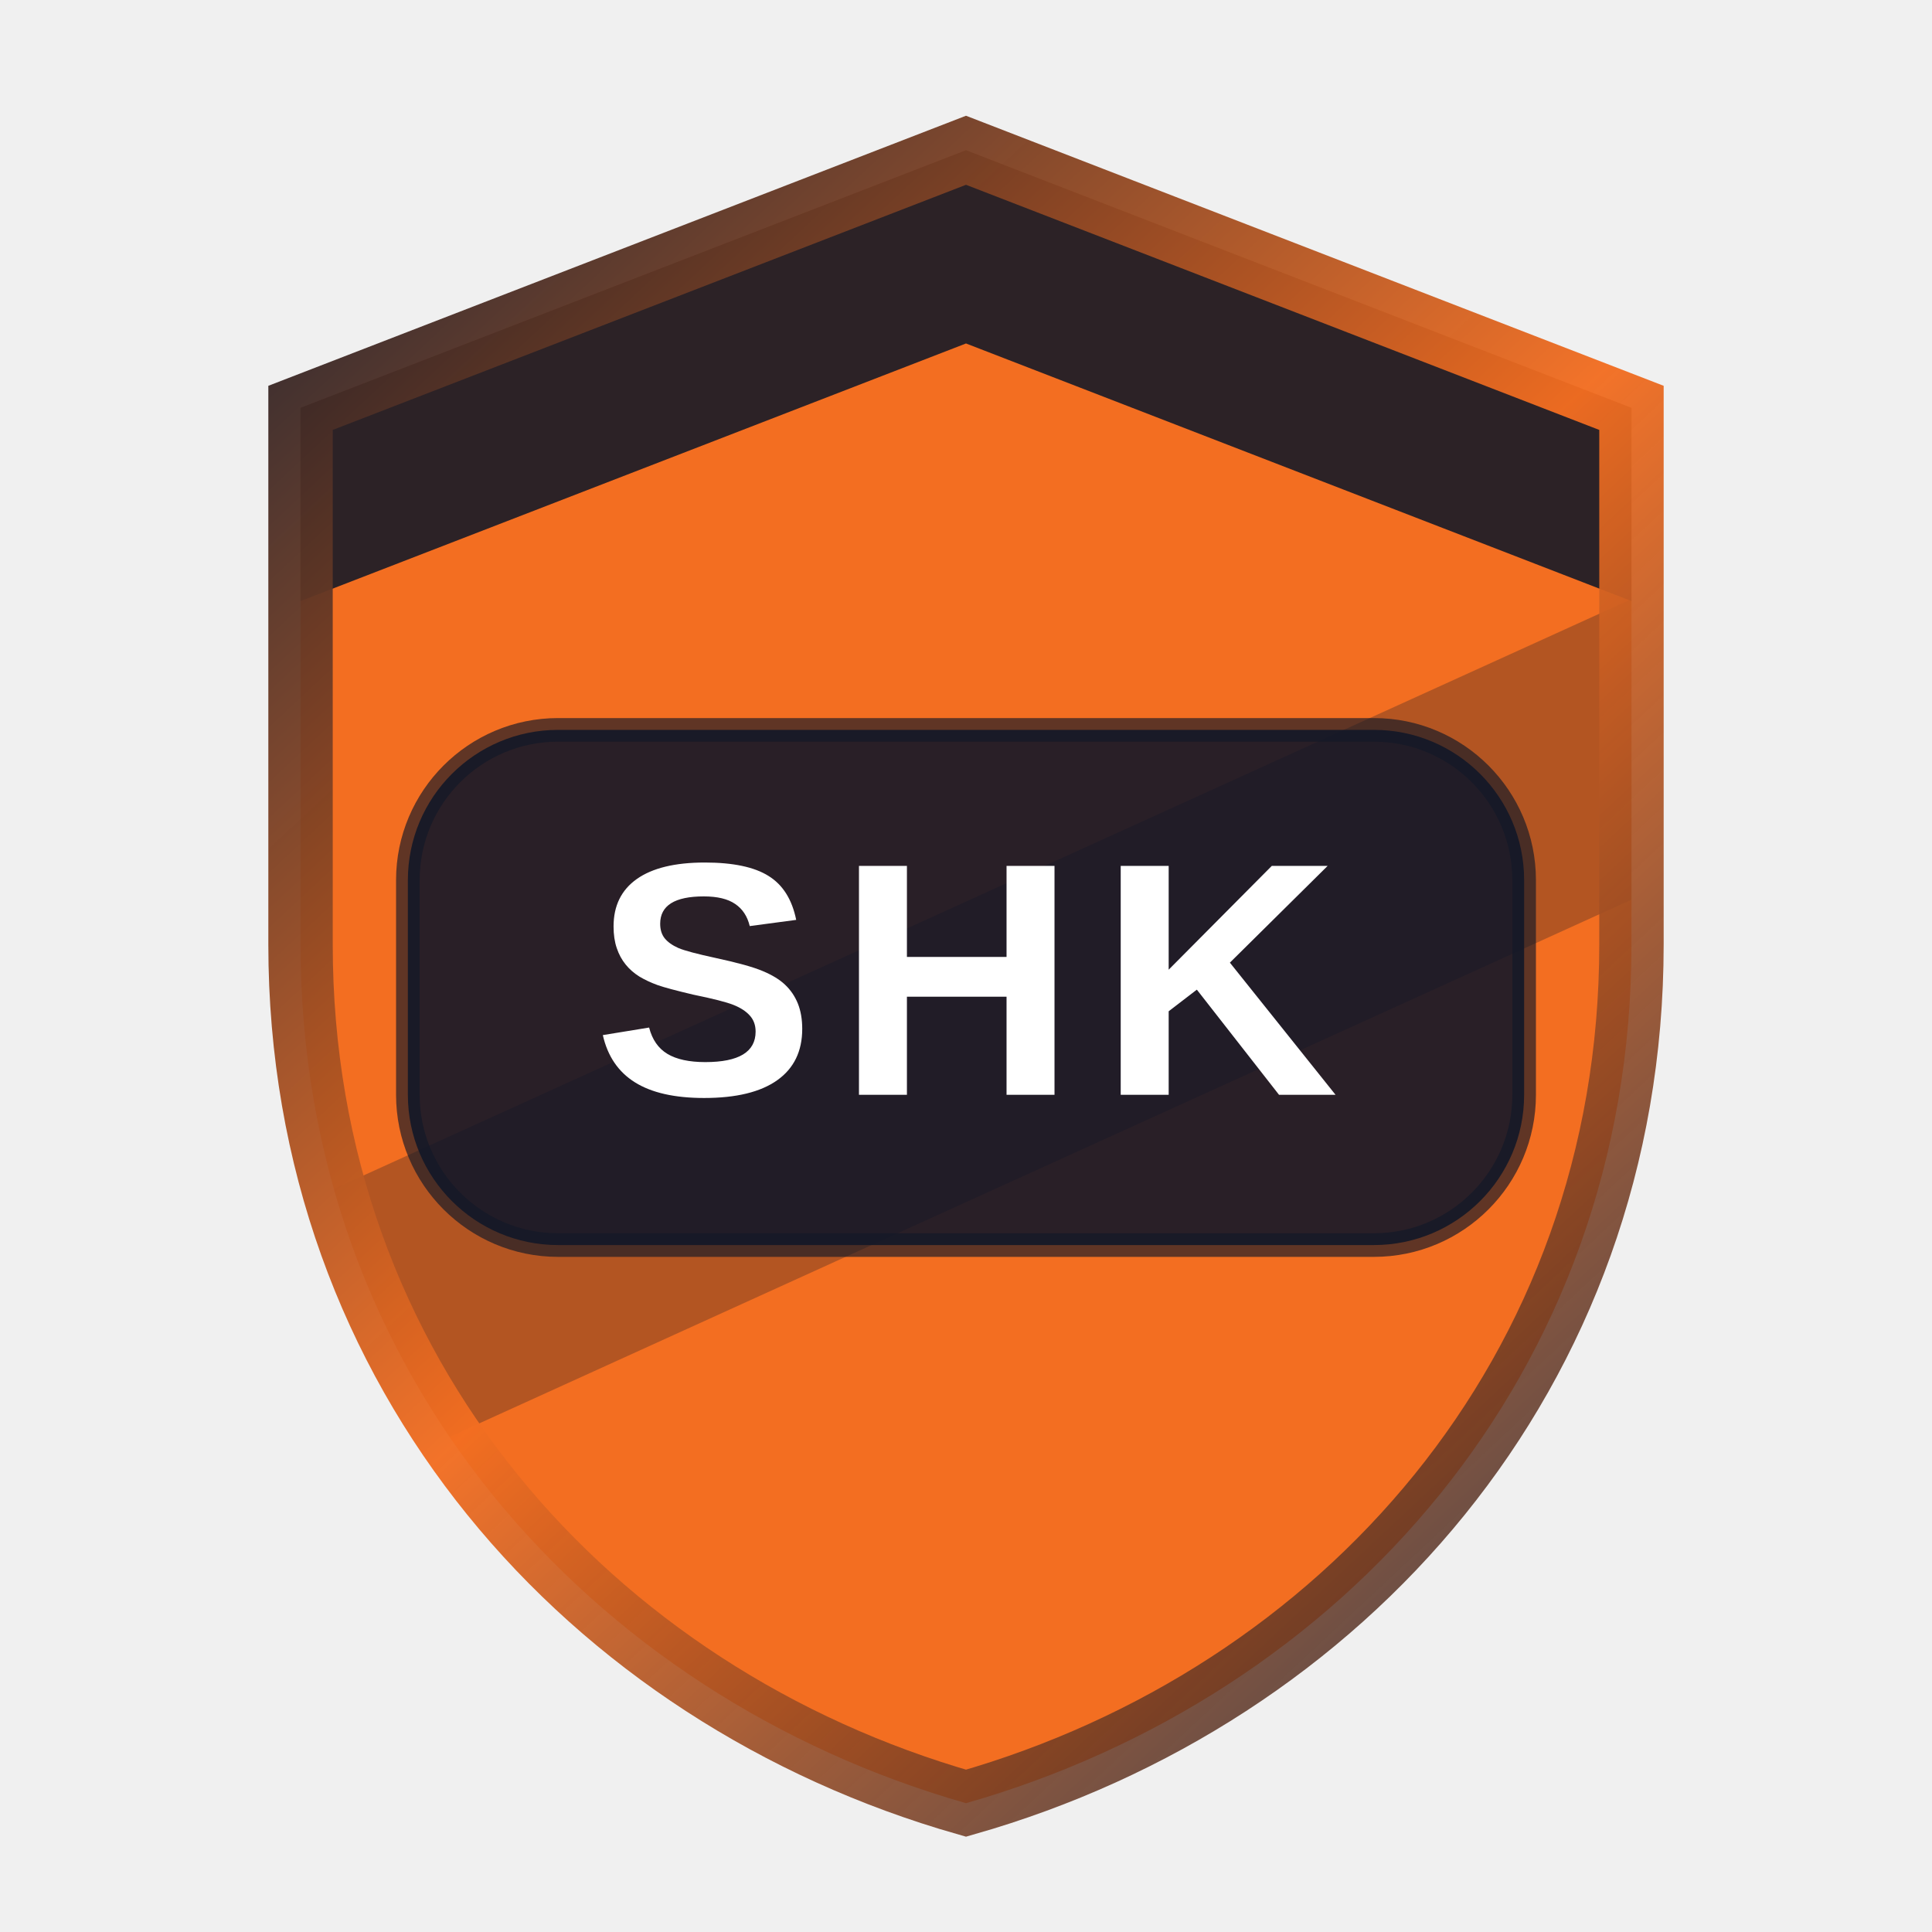
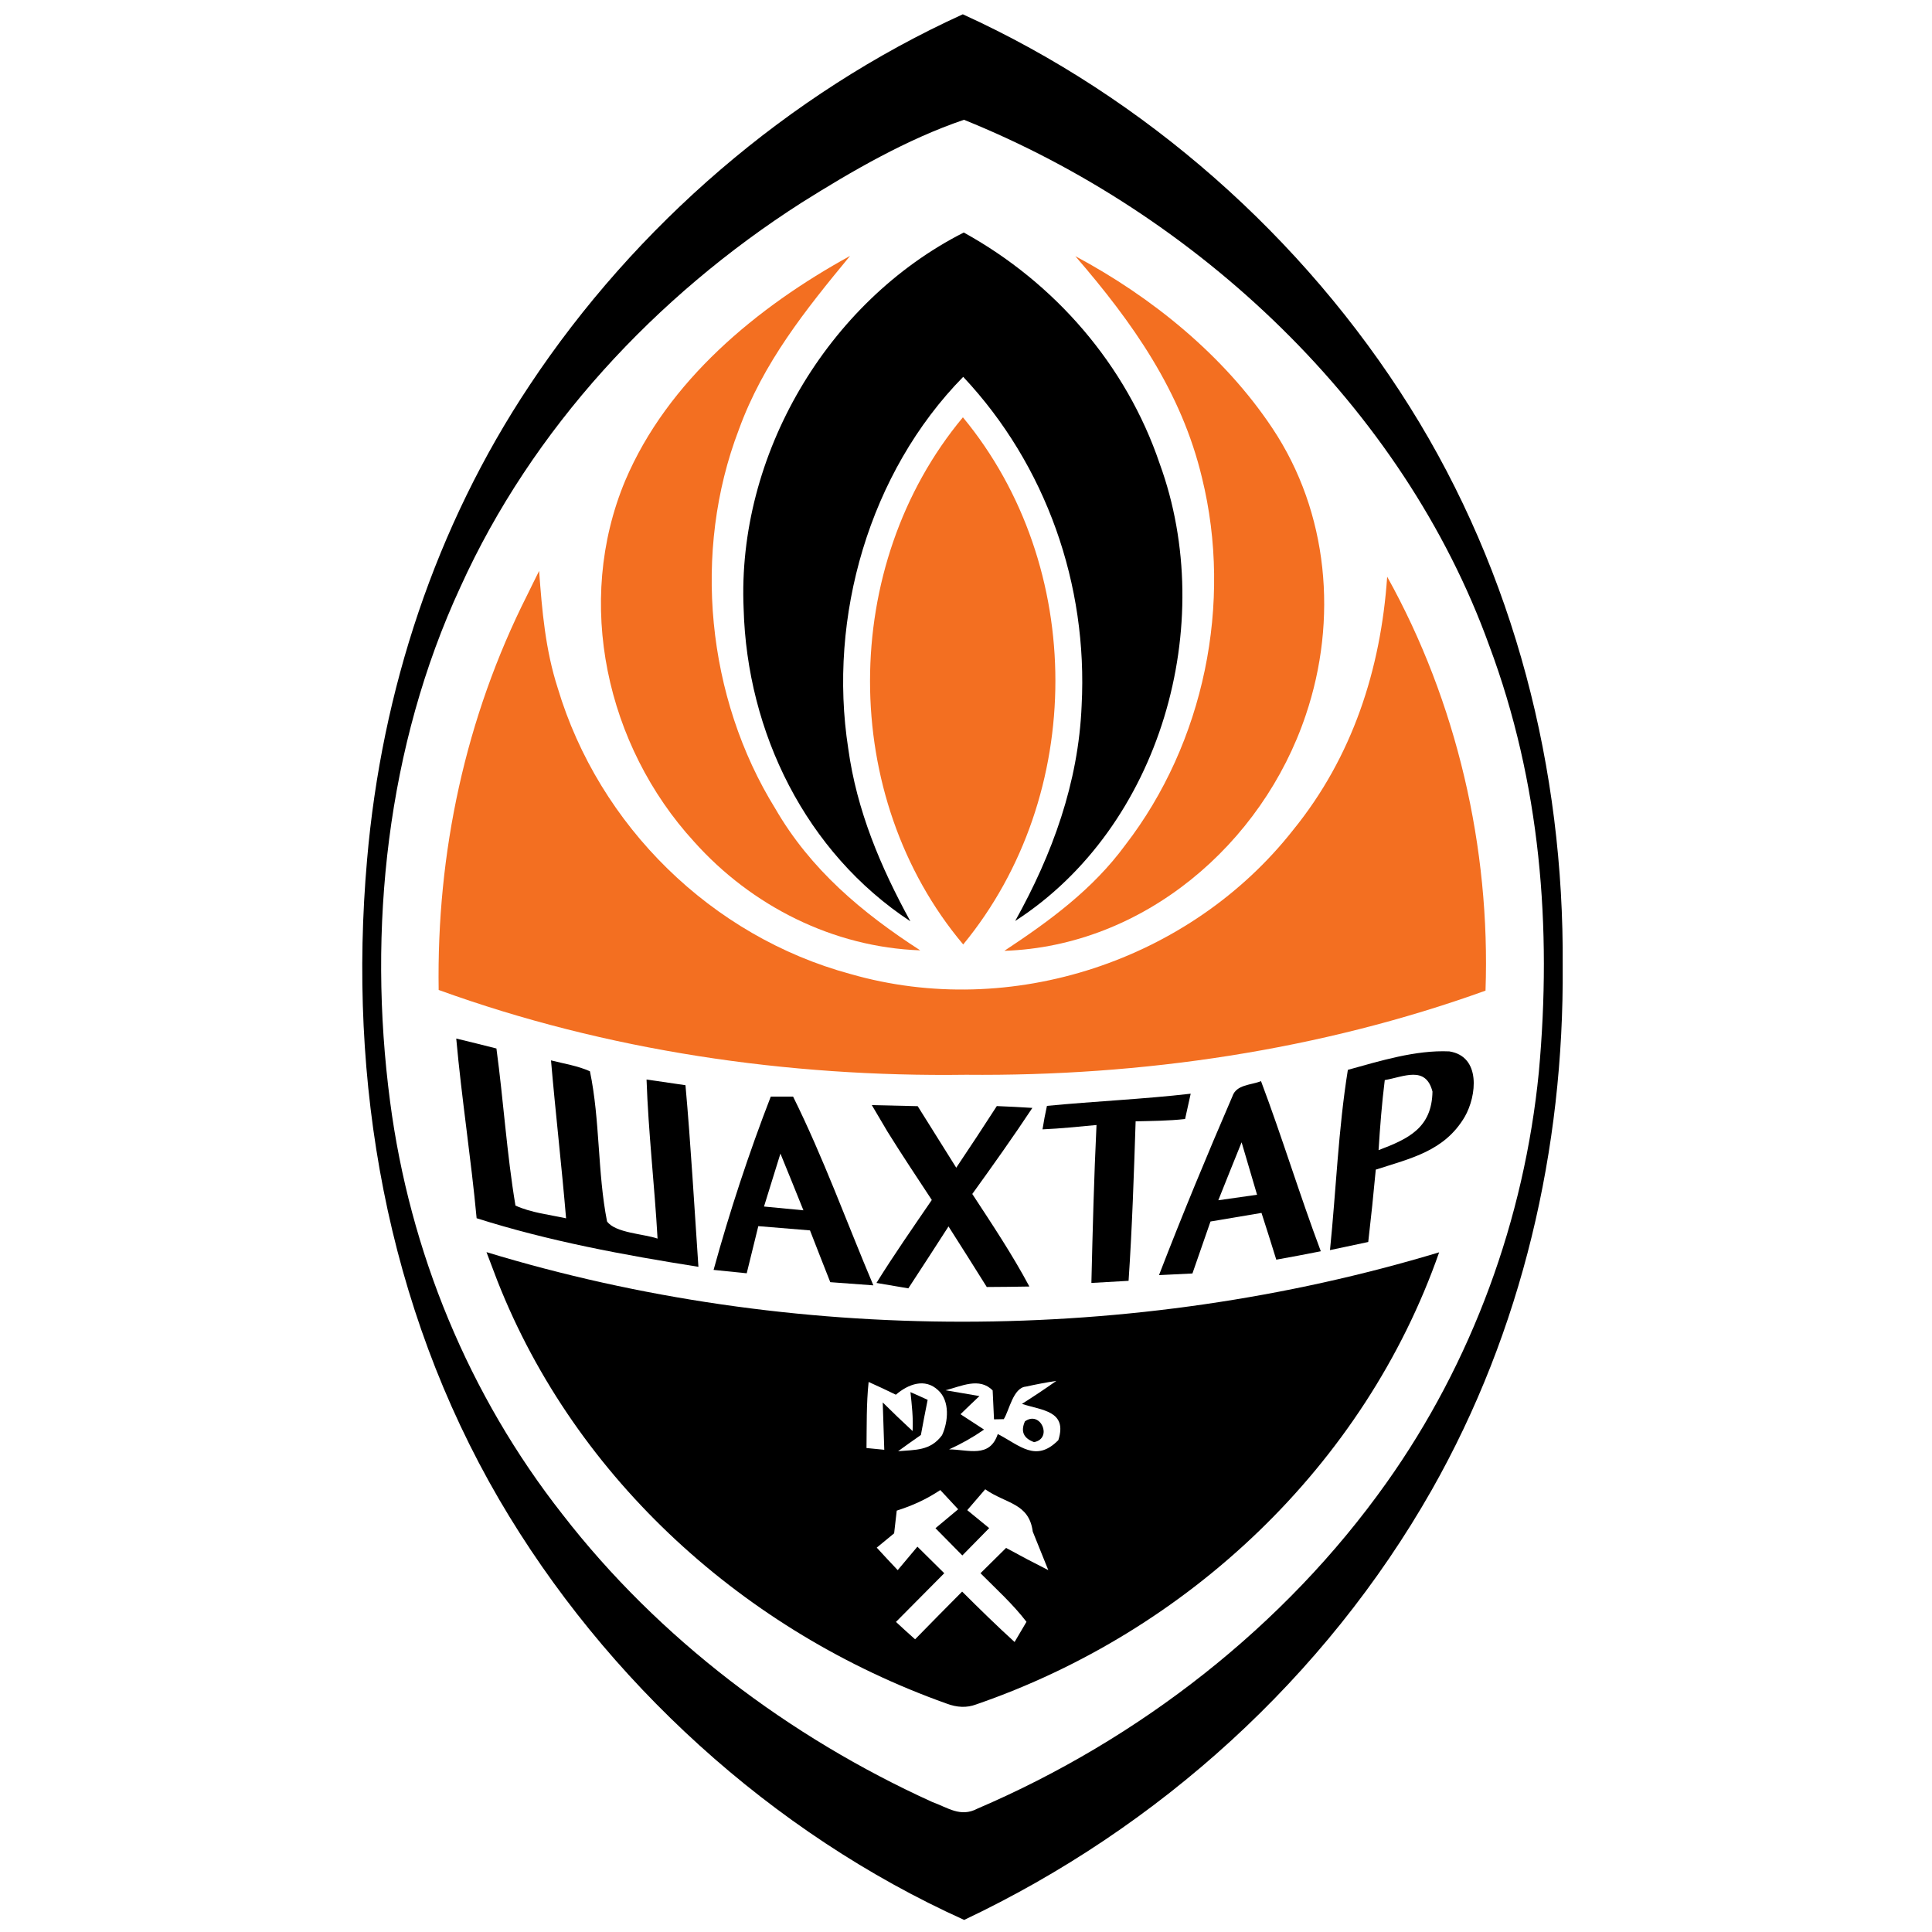
- <svg xmlns="http://www.w3.org/2000/svg" viewBox="0 0 180 180" fill="none">
-   <defs>
-     <linearGradient id="g_SHK" x1="20" y1="15" x2="160" y2="165" gradientUnits="userSpaceOnUse">
-       <stop offset="0%" stop-color="#111827" stop-opacity="0.95" />
-       <stop offset="50%" stop-color="#F36E21" stop-opacity="0.96" />
-       <stop offset="100%" stop-color="#111827" stop-opacity="0.80" />
-     </linearGradient>
-     <clipPath id="c_SHK">
-       <path d="M90 14L152 38V88C152 128 125 158 90 168C55 158 28 128 28 88V38Z" />
-     </clipPath>
-   </defs>
-   <g clip-path="url(#c_SHK)">
-     <rect x="24" y="10" width="132" height="162" fill="#F36E21" />
-     <path d="M24 114L156 54V82L24 142Z" fill="#111827" fill-opacity="0.28" />
-     <path d="M90 14L152 38V56L90 32L28 56V38Z" fill="#111827" fill-opacity="0.88" />
-   </g>
-   <path d="M90 14L152 38V88C152 128 125 158 90 168C55 158 28 128 28 88V38Z" stroke="url(#g_SHK)" stroke-width="6" />
-   <rect x="38" y="68" width="104" height="48" rx="14" fill="#0A1328" fill-opacity="0.86" stroke="#111827" stroke-opacity="0.65" stroke-width="2.2" />
-   <text x="90" y="102" text-anchor="middle" fill="#FFFFFF" font-family="Arial, Helvetica, sans-serif" font-weight="900" font-size="31" letter-spacing="2">SHK</text>
+ <svg xmlns="http://www.w3.org/2000/svg" version="1.1" viewBox="0 0 200 200" width="200.0pt" height="200.0pt">
+   <path d="M 0.00 0.00 L 200.00 0.00 L 200.00 200.00 L 0.00 200.00 L 0.00 0.00 Z" fill="#ffffff" />
+   <path d="M 99.67 1.48 C 118.52 10.06 134.94 24.57 145.94 42.12 C 156.79 59.42 161.92 79.64 161.77 100.00 C 161.91 118.93 157.58 137.72 148.22 154.23 C 137.18 173.66 119.97 189.21 99.81 198.75 C 79.92 189.77 62.67 174.05 51.67 155.22 C 40.00 135.20 35.98 111.93 38.00 88.99 C 39.51 71.51 45.08 54.50 54.83 39.87 C 65.79 23.35 81.62 9.69 99.67 1.48 Z" fill="#000000" />
+   <path d="M 99.79 12.40 C 123.93 22.14 145.23 42.09 154.16 66.82 C 159.47 81.01 160.67 95.98 159.30 110.99 C 157.79 126.23 152.40 141.01 143.52 153.51 C 132.97 168.38 117.89 180.07 101.18 187.23 C 99.42 188.16 98.14 187.13 96.48 186.53 C 81.71 179.82 68.19 169.63 58.23 156.77 C 48.53 144.43 42.41 129.56 40.38 114.02 C 38.03 96.18 40.05 77.20 47.66 60.77 C 55.08 44.39 67.89 30.63 82.98 20.98 C 88.23 17.68 93.90 14.40 99.79 12.40 Z" fill="#ffffff" />
+   <path d="M 99.77 24.07 C 109.19 29.27 116.59 37.78 120.05 48.00 C 126.12 64.62 120.20 85.59 105.09 95.34 C 108.95 88.41 111.64 81.03 111.97 73.04 C 112.63 60.53 108.30 48.16 99.71 39.01 C 89.99 48.91 85.69 63.88 87.81 77.49 C 88.69 83.91 91.15 89.73 94.24 95.37 C 83.41 88.24 77.33 75.82 76.98 63.00 C 76.28 47.16 85.63 31.24 99.77 24.07 Z" fill="#000000" />
+   <path d="M 88.00 26.49 C 83.38 32.08 79.00 37.55 76.49 44.46 C 71.65 57.08 73.14 72.22 80.26 83.71 C 83.90 90.01 89.23 94.48 95.26 98.38 C 86.27 98.06 77.81 93.80 71.85 87.13 C 62.76 77.20 59.46 62.34 64.72 49.76 C 69.10 39.43 78.37 31.78 88.00 26.49 Z" fill="#f36f21" />
+   <path d="M 111.32 26.52 C 119.24 30.75 126.71 36.81 131.71 44.32 C 137.54 53.05 138.51 64.17 135.17 74.03 C 130.68 87.40 118.37 97.95 103.97 98.43 C 108.67 95.32 113.11 92.08 116.48 87.49 C 124.66 76.90 127.62 62.44 124.43 49.46 C 122.29 40.50 117.24 33.37 111.32 26.52 Z" fill="#f36f21" />
+   <path d="M 99.68 43.20 C 112.45 58.64 112.43 82.31 99.71 97.77 C 86.83 82.45 86.88 58.56 99.68 43.20 Z" fill="#f36f21" />
+   <path d="M 55.81 59.10 C 56.11 63.23 56.46 67.28 57.74 71.24 C 62.02 85.51 73.65 96.93 88.04 100.83 C 104.67 105.61 123.23 99.46 133.88 85.90 C 140.00 78.36 142.94 69.31 143.60 59.70 C 150.80 72.64 154.30 87.76 153.78 102.55 C 136.63 108.73 118.19 111.43 100.00 111.26 C 81.54 111.51 62.80 108.78 45.41 102.48 C 45.19 88.27 48.17 74.30 54.58 61.59 C 54.98 60.76 55.40 59.93 55.81 59.10 Z" fill="#f36f21" />
+   <path d="M 47.23 107.51 C 48.62 107.84 50.01 108.19 51.39 108.54 C 52.12 113.94 52.46 119.42 53.36 124.80 C 54.97 125.54 56.87 125.74 58.60 126.12 C 58.14 120.67 57.51 115.23 57.04 109.77 C 58.37 110.11 59.81 110.33 61.07 110.90 C 62.13 115.98 61.84 121.35 62.84 126.44 C 63.68 127.64 66.69 127.73 68.07 128.22 C 67.76 122.72 67.12 117.26 66.93 111.75 C 68.27 111.95 69.62 112.14 70.96 112.34 C 71.52 118.60 71.87 124.87 72.30 131.14 C 64.58 129.92 56.80 128.48 49.34 126.11 C 48.76 119.90 47.79 113.72 47.23 107.51 Z" fill="#000000" />
+   <path d="M 150.03 108.84 C 153.32 109.35 152.88 113.43 151.63 115.61 C 149.53 119.17 146.06 119.90 142.42 121.08 C 142.19 123.57 141.93 126.07 141.64 128.57 C 140.32 128.85 139.00 129.13 137.68 129.41 C 138.31 123.21 138.54 116.89 139.53 110.75 C 142.86 109.83 146.56 108.68 150.03 108.84 Z" fill="#000000" />
+   <path d="M 148.29 113.00 C 148.22 116.74 145.84 117.88 142.71 119.06 C 142.86 116.64 143.05 114.22 143.35 111.81 C 145.30 111.48 147.59 110.27 148.29 113.00 Z" fill="#ffffff" />
+   <path d="M 130.54 111.92 C 132.73 117.74 134.54 123.70 136.73 129.53 C 135.20 129.84 133.66 130.12 132.12 130.40 C 131.62 128.78 131.11 127.17 130.59 125.56 C 128.83 125.86 127.07 126.16 125.31 126.45 C 124.69 128.24 124.07 130.03 123.44 131.83 C 122.29 131.89 121.13 131.95 119.98 132.00 C 122.38 125.78 124.94 119.60 127.58 113.49 C 127.99 112.26 129.50 112.34 130.54 111.92 Z" fill="#000000" />
+   <path d="M 79.79 113.52 L 82.10 113.52 C 85.23 119.83 87.66 126.56 90.41 133.06 C 88.92 132.95 87.44 132.84 85.95 132.73 C 85.24 130.95 84.55 129.16 83.85 127.37 C 82.07 127.22 80.29 127.07 78.50 126.93 C 78.10 128.56 77.70 130.19 77.30 131.81 C 76.16 131.69 75.02 131.58 73.87 131.46 C 75.52 125.46 77.54 119.32 79.79 113.52 Z" fill="#000000" />
+   <path d="M 108.38 114.48 C 113.33 114.00 118.31 113.79 123.26 113.22 L 122.68 115.84 C 120.99 116.03 119.26 116.04 117.56 116.08 C 117.38 121.59 117.20 127.10 116.83 132.59 C 115.55 132.67 114.26 132.74 112.98 132.81 C 113.11 127.36 113.25 121.90 113.51 116.46 C 111.65 116.63 109.79 116.83 107.92 116.91 C 108.05 116.09 108.20 115.28 108.38 114.48 Z" fill="#000000" />
+   <path d="M 90.25 114.40 C 91.84 114.44 93.42 114.47 95.00 114.51 C 96.34 116.64 97.66 118.76 98.99 120.88 C 100.41 118.77 101.81 116.64 103.19 114.50 C 104.42 114.55 105.65 114.61 106.87 114.69 C 104.87 117.71 102.77 120.66 100.65 123.60 C 102.71 126.75 104.79 129.86 106.56 133.18 C 105.09 133.21 103.62 133.22 102.15 133.23 C 100.84 131.14 99.52 129.04 98.19 126.96 C 96.81 129.10 95.43 131.24 94.03 133.37 C 92.93 133.19 91.83 133.00 90.73 132.81 C 92.55 129.88 94.52 127.06 96.46 124.22 C 94.92 121.88 93.36 119.54 91.88 117.16 C 91.33 116.24 90.79 115.33 90.25 114.40 Z" fill="#000000" />
+   <path d="M 128.53 118.25 C 129.06 120.06 129.59 121.87 130.13 123.68 C 128.79 123.87 127.46 124.06 126.12 124.25 C 126.92 122.25 127.72 120.24 128.53 118.25 Z" fill="#ffffff" />
+   <path d="M 80.79 119.42 C 81.59 121.37 82.38 123.33 83.17 125.29 C 81.81 125.16 80.45 125.03 79.09 124.90 C 79.31 124.20 79.52 123.50 79.74 122.80 C 80.09 121.67 80.44 120.55 80.79 119.42 Z" fill="#ffffff" />
+   <path d="M 50.36 129.62 C 81.99 139.25 117.33 139.19 148.98 129.64 C 141.26 151.70 122.98 168.89 101.03 176.45 C 100.09 176.80 99.08 176.77 97.98 176.35 C 77.21 168.95 59.61 153.26 51.48 132.57 C 51.10 131.59 50.73 130.60 50.36 129.62 Z" fill="#000000" />
+   <path d="M 89.92 143.06 C 90.87 143.48 91.81 143.93 92.74 144.38 C 94.02 143.28 95.75 142.63 97.11 143.91 C 98.36 145.03 98.16 147.19 97.52 148.57 C 96.31 150.21 94.75 150.07 92.97 150.23 C 93.75 149.66 94.54 149.10 95.33 148.55 C 95.55 147.33 95.79 146.12 96.03 144.91 C 95.44 144.64 94.85 144.37 94.25 144.11 C 94.39 145.45 94.55 146.79 94.47 148.14 C 93.42 147.17 92.39 146.18 91.38 145.18 L 91.54 150.08 C 90.93 150.02 90.32 149.96 89.70 149.90 C 89.73 147.63 89.68 145.32 89.92 143.06 Z" fill="#ffffff" />
+   <path d="M 102.76 143.94 L 102.90 146.93 C 103.24 146.93 103.57 146.92 103.91 146.91 C 104.48 146.01 104.88 143.64 106.21 143.54 C 107.25 143.31 108.29 143.11 109.35 142.95 C 108.18 143.78 106.99 144.57 105.79 145.33 C 107.87 146.01 110.53 146.04 109.56 149.08 C 107.23 151.45 105.55 149.61 103.29 148.45 C 102.45 150.99 100.23 150.05 98.25 150.04 C 99.53 149.46 100.73 148.78 101.87 147.99 L 99.43 146.40 C 100.08 145.77 100.73 145.14 101.39 144.52 L 97.88 143.92 C 99.48 143.52 101.39 142.53 102.76 143.94 Z" fill="#ffffff" />
+   <path d="M 106.10 147.14 C 107.72 145.97 109.01 148.90 107.05 149.29 C 105.95 148.89 105.64 148.18 106.10 147.14 Z" fill="#000000" />
+   <path d="M 97.34 154.25 C 97.96 154.91 98.57 155.57 99.19 156.24 C 98.40 156.89 97.62 157.54 96.84 158.20 C 97.77 159.14 98.69 160.08 99.62 161.02 C 100.55 160.08 101.47 159.13 102.40 158.19 C 101.64 157.57 100.89 156.95 100.13 156.33 L 101.99 154.17 C 104.12 155.68 106.52 155.57 106.91 158.55 C 107.45 159.88 107.99 161.21 108.52 162.54 C 107.05 161.80 105.59 161.03 104.15 160.24 C 103.27 161.11 102.38 161.99 101.50 162.86 C 103.11 164.48 104.87 166.07 106.26 167.89 L 105.03 169.98 C 103.17 168.29 101.38 166.53 99.60 164.76 C 97.97 166.40 96.34 168.05 94.73 169.70 C 94.06 169.11 93.40 168.50 92.75 167.90 C 94.41 166.22 96.08 164.54 97.75 162.86 C 96.82 161.94 95.89 161.03 94.97 160.11 C 94.29 160.92 93.61 161.73 92.93 162.54 C 92.20 161.77 91.47 160.99 90.76 160.21 C 91.36 159.72 91.96 159.22 92.56 158.73 C 92.65 157.94 92.74 157.16 92.83 156.38 C 94.49 155.85 95.89 155.21 97.34 154.25 Z" fill="#ffffff" />
</svg>
